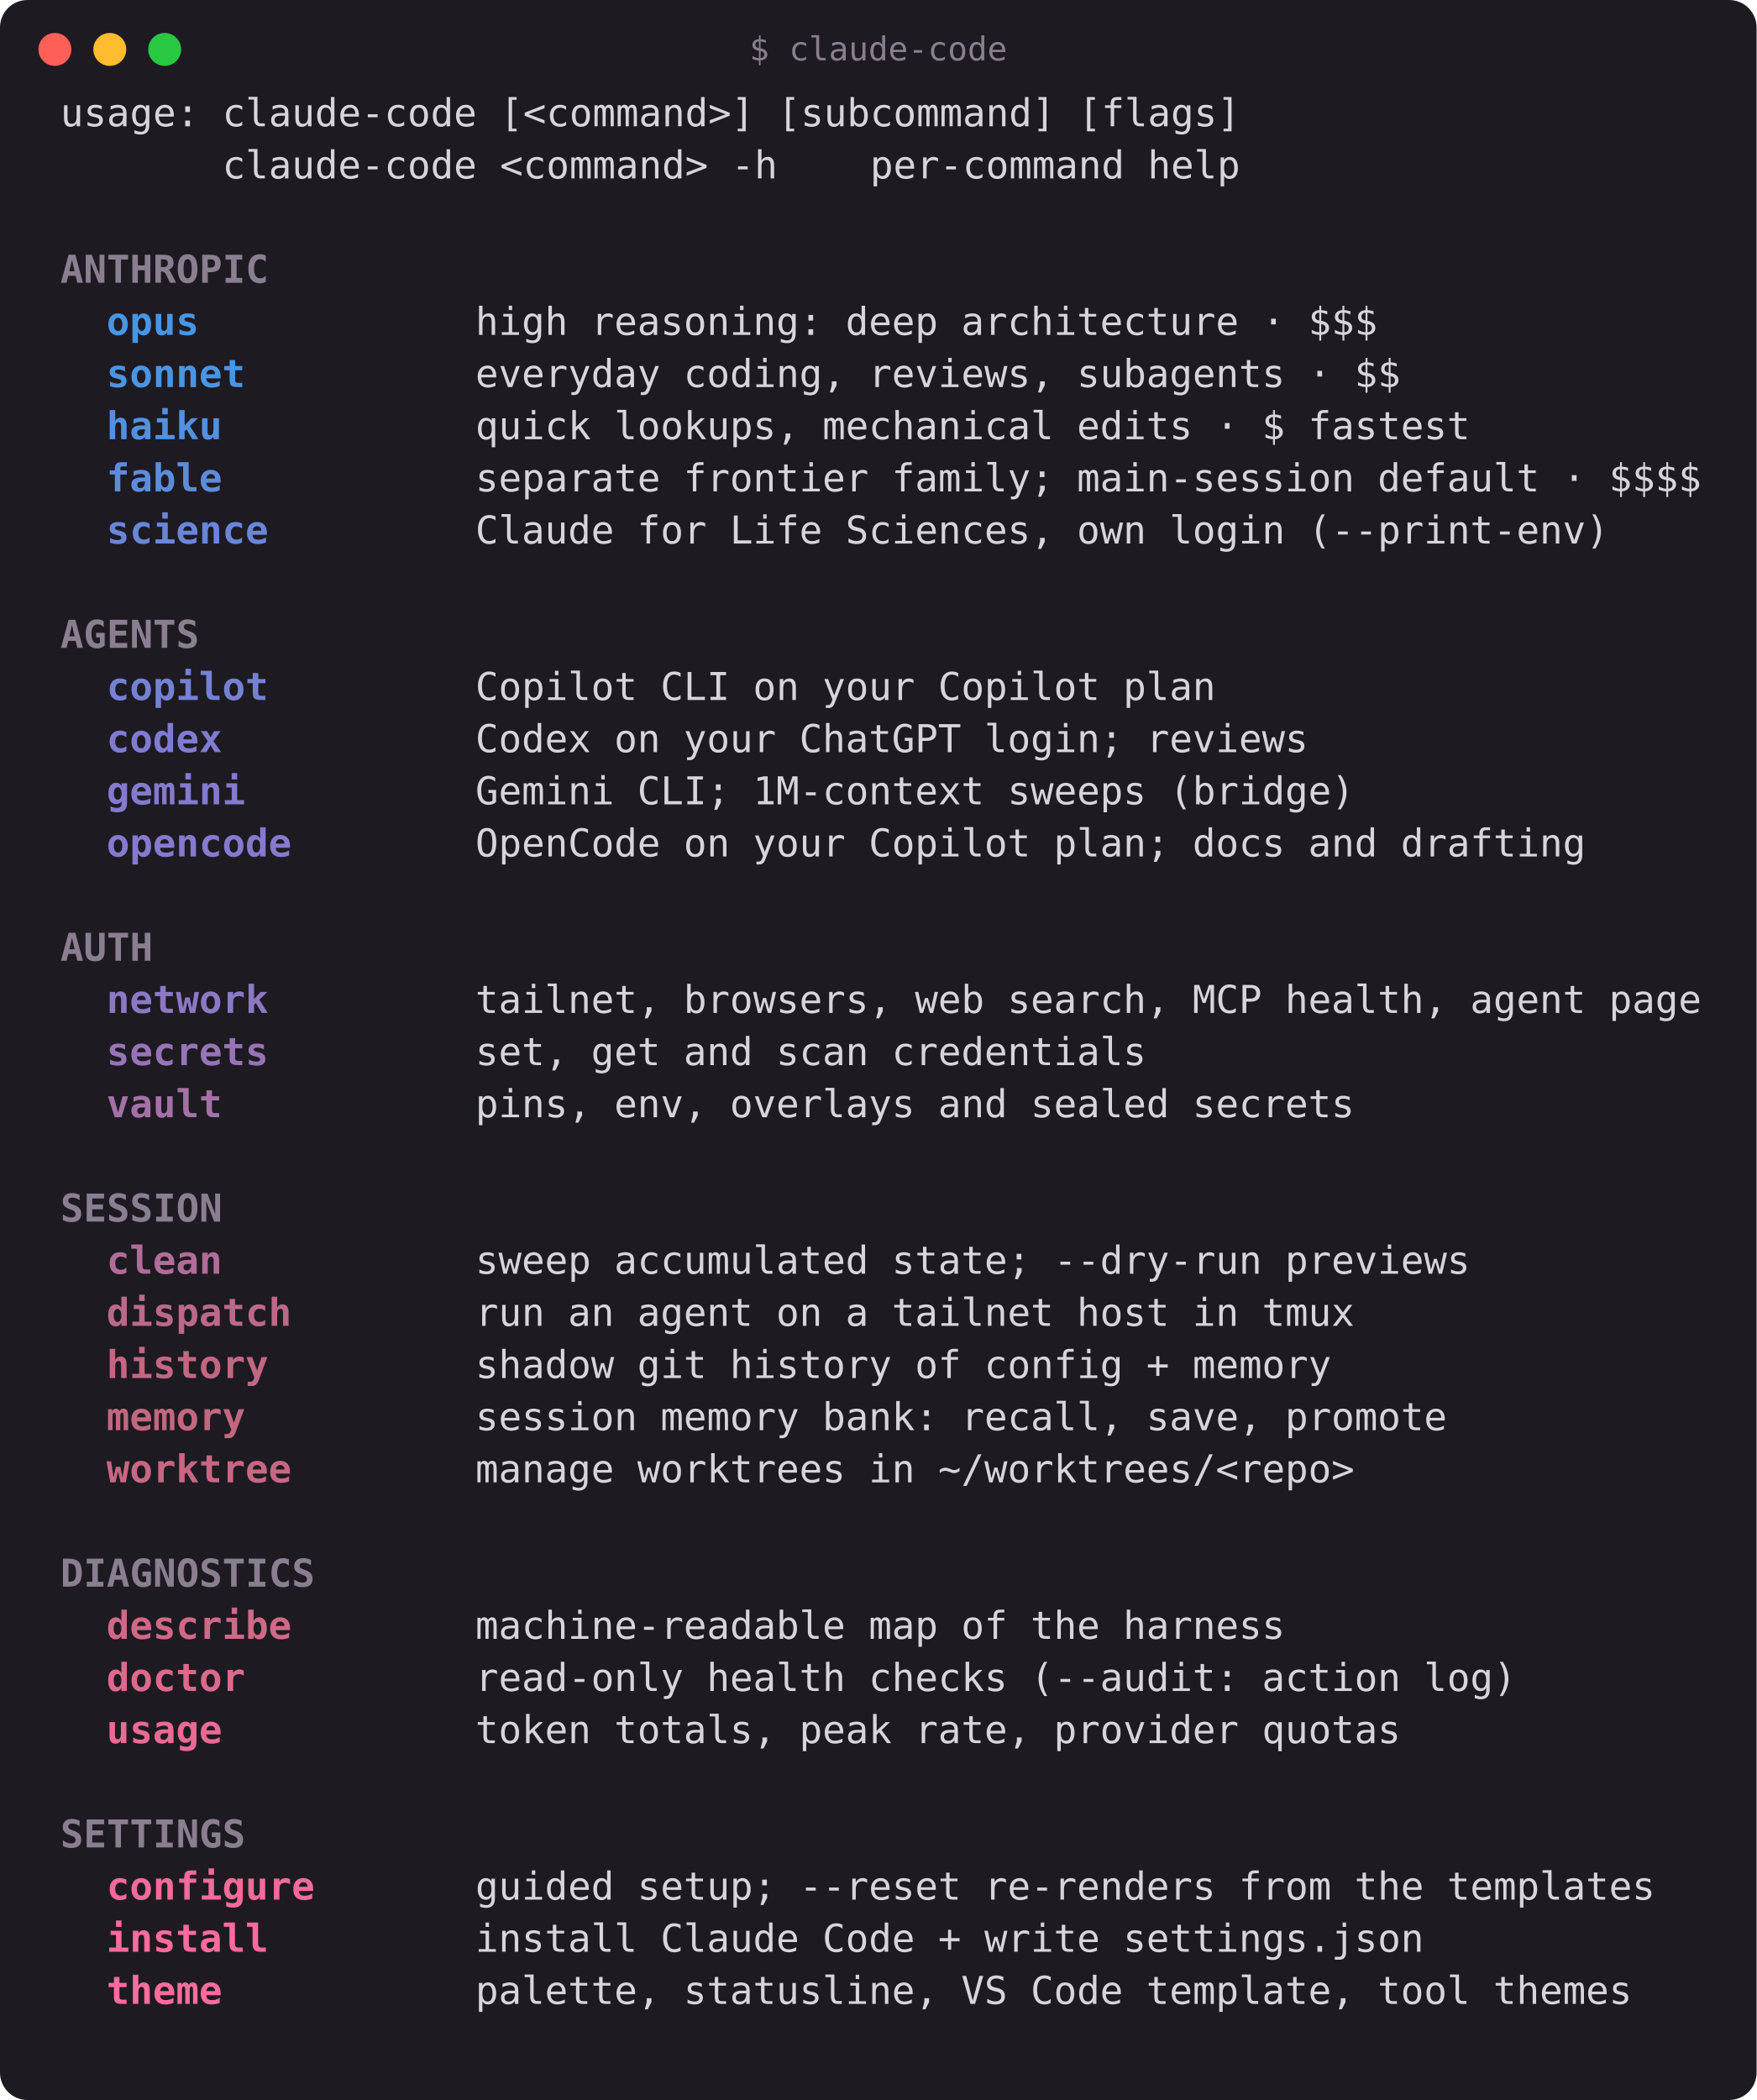
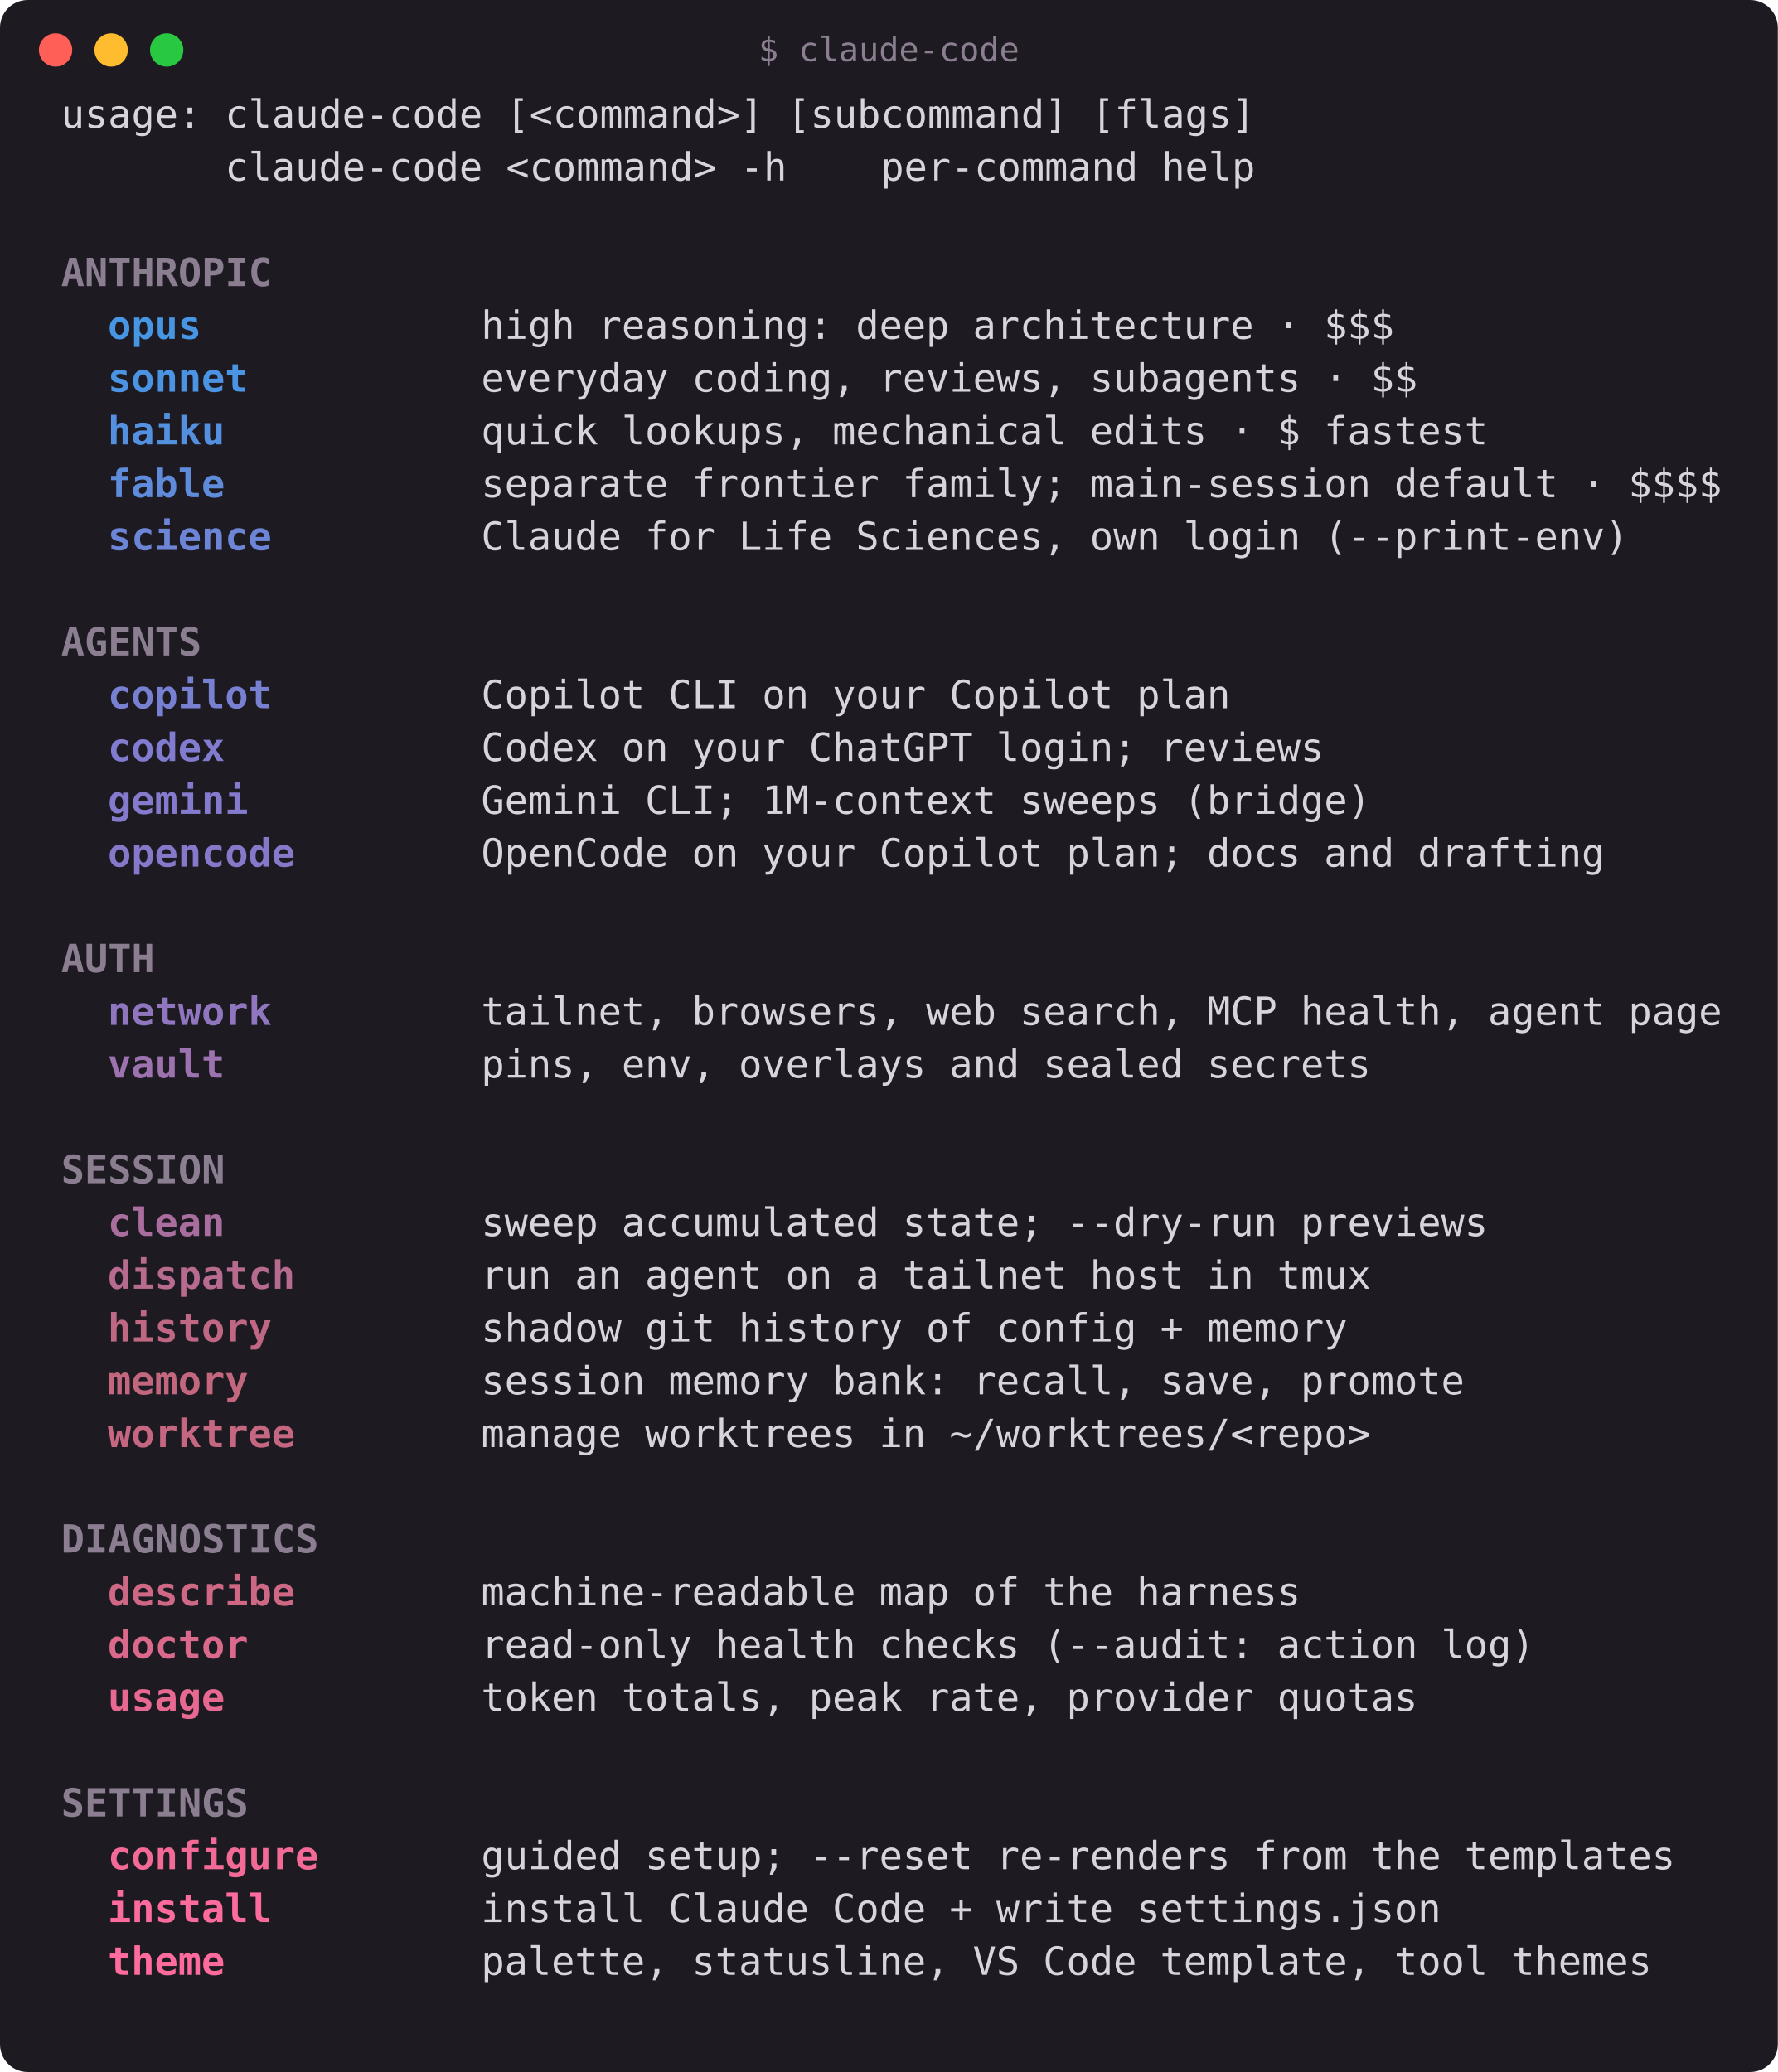
- <svg xmlns="http://www.w3.org/2000/svg" width="640" height="765" viewBox="0 0 640 765" role="img" aria-label="claude-code help menu">
-   <rect width="640" height="765" rx="10" fill="#1d1a22" />
+ <svg xmlns="http://www.w3.org/2000/svg" width="640" height="746" viewBox="0 0 640 746" role="img" aria-label="claude-code help menu">
+   <rect width="640" height="746" rx="10" fill="#1d1a22" />
  <circle cx="20" cy="18" r="6" fill="#ff5f57" />
  <circle cx="40" cy="18" r="6" fill="#febc2e" />
  <circle cx="60" cy="18" r="6" fill="#28c840" />
  <text x="320.0" y="22" fill="#8a7e90" font-family="ui-monospace,SFMono-Regular,Menlo,Consolas,monospace" font-size="12" text-anchor="middle">$ claude-code</text>
  <g font-family="ui-monospace,SFMono-Regular,Menlo,Consolas,monospace" font-size="14" xml:space="preserve">
    <text x="22.0" y="46" fill="#d7d4dc">usage: claude-code [&lt;command&gt;] [subcommand] [flags]</text>
    <text x="22.0" y="65" fill="#d7d4dc">       claude-code &lt;command&gt; -h    per-command help</text>
    <text x="22.0" y="103" fill="#8a7e90" font-weight="bold">ANTHROPIC</text>
    <text x="22.0" y="122" fill="#d7d4dc">  </text>
    <text x="38.8" y="122" fill="#4796e4" font-weight="bold">opus            </text>
    <text x="173.2" y="122" fill="#d7d4dc">high reasoning: deep architecture · $$$</text>
    <text x="22.0" y="141" fill="#d7d4dc">  </text>
-     <text x="38.8" y="141" fill="#4a95e3" font-weight="bold">sonnet          </text>
+     <text x="38.8" y="141" fill="#4a94e3" font-weight="bold">sonnet          </text>
    <text x="173.2" y="141" fill="#d7d4dc">everyday coding, reviews, subagents · $$</text>
    <text x="22.0" y="160" fill="#d7d4dc">  </text>
-     <text x="38.8" y="160" fill="#5291e0" font-weight="bold">haiku           </text>
+     <text x="38.8" y="160" fill="#5390e0" font-weight="bold">haiku           </text>
    <text x="173.2" y="160" fill="#d7d4dc">quick lookups, mechanical edits · $ fastest</text>
    <text x="22.0" y="179" fill="#d7d4dc">  </text>
-     <text x="38.8" y="179" fill="#5d8cdc" font-weight="bold">fable           </text>
+     <text x="38.8" y="179" fill="#5f8bdb" font-weight="bold">fable           </text>
    <text x="173.2" y="179" fill="#d7d4dc">separate frontier family; main-session default · $$$$</text>
    <text x="22.0" y="198" fill="#d7d4dc">  </text>
-     <text x="38.8" y="198" fill="#6a86d8" font-weight="bold">science         </text>
+     <text x="38.8" y="198" fill="#6c85d7" font-weight="bold">science         </text>
    <text x="173.2" y="198" fill="#d7d4dc">Claude for Life Sciences, own login (--print-env)</text>
    <text x="22.0" y="236" fill="#8a7e90" font-weight="bold">AGENTS</text>
    <text x="22.0" y="255" fill="#d7d4dc">  </text>
-     <text x="38.8" y="255" fill="#7581d3" font-weight="bold">copilot         </text>
+     <text x="38.8" y="255" fill="#7880d2" font-weight="bold">copilot         </text>
    <text x="173.2" y="255" fill="#d7d4dc">Copilot CLI on your Copilot plan</text>
    <text x="22.0" y="274" fill="#d7d4dc">  </text>
-     <text x="38.8" y="274" fill="#7f7cd0" font-weight="bold">codex           </text>
+     <text x="38.8" y="274" fill="#817ccf" font-weight="bold">codex           </text>
    <text x="173.2" y="274" fill="#d7d4dc">Codex on your ChatGPT login; reviews</text>
    <text x="22.0" y="293" fill="#d7d4dc">  </text>
    <text x="38.8" y="293" fill="#847ace" font-weight="bold">gemini          </text>
    <text x="173.2" y="293" fill="#d7d4dc">Gemini CLI; 1M-context sweeps (bridge)</text>
    <text x="22.0" y="312" fill="#d7d4dc">  </text>
-     <text x="38.8" y="312" fill="#857acc" font-weight="bold">opencode        </text>
+     <text x="38.8" y="312" fill="#8779ca" font-weight="bold">opencode        </text>
    <text x="173.2" y="312" fill="#d7d4dc">OpenCode on your Copilot plan; docs and drafting</text>
    <text x="22.0" y="350" fill="#8a7e90" font-weight="bold">AUTH</text>
    <text x="22.0" y="369" fill="#d7d4dc">  </text>
-     <text x="38.8" y="369" fill="#8c78c4" font-weight="bold">network         </text>
+     <text x="38.8" y="369" fill="#9076be" font-weight="bold">network         </text>
    <text x="173.2" y="369" fill="#d7d4dc">tailnet, browsers, web search, MCP health, agent page</text>
    <text x="22.0" y="388" fill="#d7d4dc">  </text>
-     <text x="38.8" y="388" fill="#9774b6" font-weight="bold">secrets         </text>
-     <text x="173.2" y="388" fill="#d7d4dc">set, get and scan credentials</text>
-     <text x="22.0" y="407" fill="#d7d4dc">  </text>
-     <text x="38.8" y="407" fill="#a471a7" font-weight="bold">vault           </text>
-     <text x="173.2" y="407" fill="#d7d4dc">pins, env, overlays and sealed secrets</text>
-     <text x="22.0" y="445" fill="#8a7e90" font-weight="bold">SESSION</text>
+     <text x="38.8" y="388" fill="#9d73af" font-weight="bold">vault           </text>
+     <text x="173.2" y="388" fill="#d7d4dc">pins, env, overlays and sealed secrets</text>
+     <text x="22.0" y="426" fill="#8a7e90" font-weight="bold">SESSION</text>
+     <text x="22.0" y="445" fill="#d7d4dc">  </text>
+     <text x="38.8" y="445" fill="#aa6e9e" font-weight="bold">clean           </text>
+     <text x="173.2" y="445" fill="#d7d4dc">sweep accumulated state; --dry-run previews</text>
    <text x="22.0" y="464" fill="#d7d4dc">  </text>
-     <text x="38.8" y="464" fill="#b06d97" font-weight="bold">clean           </text>
-     <text x="173.2" y="464" fill="#d7d4dc">sweep accumulated state; --dry-run previews</text>
+     <text x="38.8" y="464" fill="#b76b8f" font-weight="bold">dispatch        </text>
+     <text x="173.2" y="464" fill="#d7d4dc">run an agent on a tailnet host in tmux</text>
    <text x="22.0" y="483" fill="#d7d4dc">  </text>
-     <text x="38.8" y="483" fill="#bb6989" font-weight="bold">dispatch        </text>
-     <text x="173.2" y="483" fill="#d7d4dc">run an agent on a tailnet host in tmux</text>
+     <text x="38.8" y="483" fill="#c06883" font-weight="bold">history         </text>
+     <text x="173.2" y="483" fill="#d7d4dc">shadow git history of config + memory</text>
    <text x="22.0" y="502" fill="#d7d4dc">  </text>
-     <text x="38.8" y="502" fill="#c26781" font-weight="bold">history         </text>
-     <text x="173.2" y="502" fill="#d7d4dc">shadow git history of config + memory</text>
+     <text x="38.8" y="502" fill="#c3677f" font-weight="bold">memory          </text>
+     <text x="173.2" y="502" fill="#d7d4dc">session memory bank: recall, save, promote</text>
    <text x="22.0" y="521" fill="#d7d4dc">  </text>
-     <text x="38.8" y="521" fill="#c3677f" font-weight="bold">memory          </text>
-     <text x="173.2" y="521" fill="#d7d4dc">session memory bank: recall, save, promote</text>
-     <text x="22.0" y="540" fill="#d7d4dc">  </text>
-     <text x="38.8" y="540" fill="#c86782" font-weight="bold">worktree        </text>
-     <text x="173.2" y="540" fill="#d7d4dc">manage worktrees in ~/worktrees/&lt;repo&gt;</text>
-     <text x="22.0" y="578" fill="#8a7e90" font-weight="bold">DIAGNOSTICS</text>
+     <text x="38.8" y="521" fill="#c66781" font-weight="bold">worktree        </text>
+     <text x="173.2" y="521" fill="#d7d4dc">manage worktrees in ~/worktrees/&lt;repo&gt;</text>
+     <text x="22.0" y="559" fill="#8a7e90" font-weight="bold">DIAGNOSTICS</text>
+     <text x="22.0" y="578" fill="#d7d4dc">  </text>
+     <text x="38.8" y="578" fill="#cf6885" font-weight="bold">describe        </text>
+     <text x="173.2" y="578" fill="#d7d4dc">machine-readable map of the harness</text>
    <text x="22.0" y="597" fill="#d7d4dc">  </text>
-     <text x="38.8" y="597" fill="#d16886" font-weight="bold">describe        </text>
-     <text x="173.2" y="597" fill="#d7d4dc">machine-readable map of the harness</text>
+     <text x="38.8" y="597" fill="#db698b" font-weight="bold">doctor          </text>
+     <text x="173.2" y="597" fill="#d7d4dc">read-only health checks (--audit: action log)</text>
    <text x="22.0" y="616" fill="#d7d4dc">  </text>
-     <text x="38.8" y="616" fill="#dd698c" font-weight="bold">doctor          </text>
-     <text x="173.2" y="616" fill="#d7d4dc">read-only health checks (--audit: action log)</text>
-     <text x="22.0" y="635" fill="#d7d4dc">  </text>
-     <text x="38.8" y="635" fill="#e96a92" font-weight="bold">usage           </text>
-     <text x="173.2" y="635" fill="#d7d4dc">token totals, peak rate, provider quotas</text>
-     <text x="22.0" y="673" fill="#8a7e90" font-weight="bold">SETTINGS</text>
+     <text x="38.8" y="616" fill="#e76991" font-weight="bold">usage           </text>
+     <text x="173.2" y="616" fill="#d7d4dc">token totals, peak rate, provider quotas</text>
+     <text x="22.0" y="654" fill="#8a7e90" font-weight="bold">SETTINGS</text>
+     <text x="22.0" y="673" fill="#d7d4dc">  </text>
+     <text x="38.8" y="673" fill="#f36a97" font-weight="bold">configure       </text>
+     <text x="173.2" y="673" fill="#d7d4dc">guided setup; --reset re-renders from the templates</text>
    <text x="22.0" y="692" fill="#d7d4dc">  </text>
-     <text x="38.8" y="692" fill="#f46a98" font-weight="bold">configure       </text>
-     <text x="173.2" y="692" fill="#d7d4dc">guided setup; --reset re-renders from the templates</text>
+     <text x="38.8" y="692" fill="#fc6b9b" font-weight="bold">install         </text>
+     <text x="173.2" y="692" fill="#d7d4dc">install Claude Code + write settings.json</text>
    <text x="22.0" y="711" fill="#d7d4dc">  </text>
-     <text x="38.8" y="711" fill="#fc6b9b" font-weight="bold">install         </text>
-     <text x="173.2" y="711" fill="#d7d4dc">install Claude Code + write settings.json</text>
-     <text x="22.0" y="730" fill="#d7d4dc">  </text>
-     <text x="38.8" y="730" fill="#ff6b9d" font-weight="bold">theme           </text>
-     <text x="173.2" y="730" fill="#d7d4dc">palette, statusline, VS Code template, tool themes</text>
+     <text x="38.8" y="711" fill="#ff6b9d" font-weight="bold">theme           </text>
+     <text x="173.2" y="711" fill="#d7d4dc">palette, statusline, VS Code template, tool themes</text>
  </g>
</svg>
